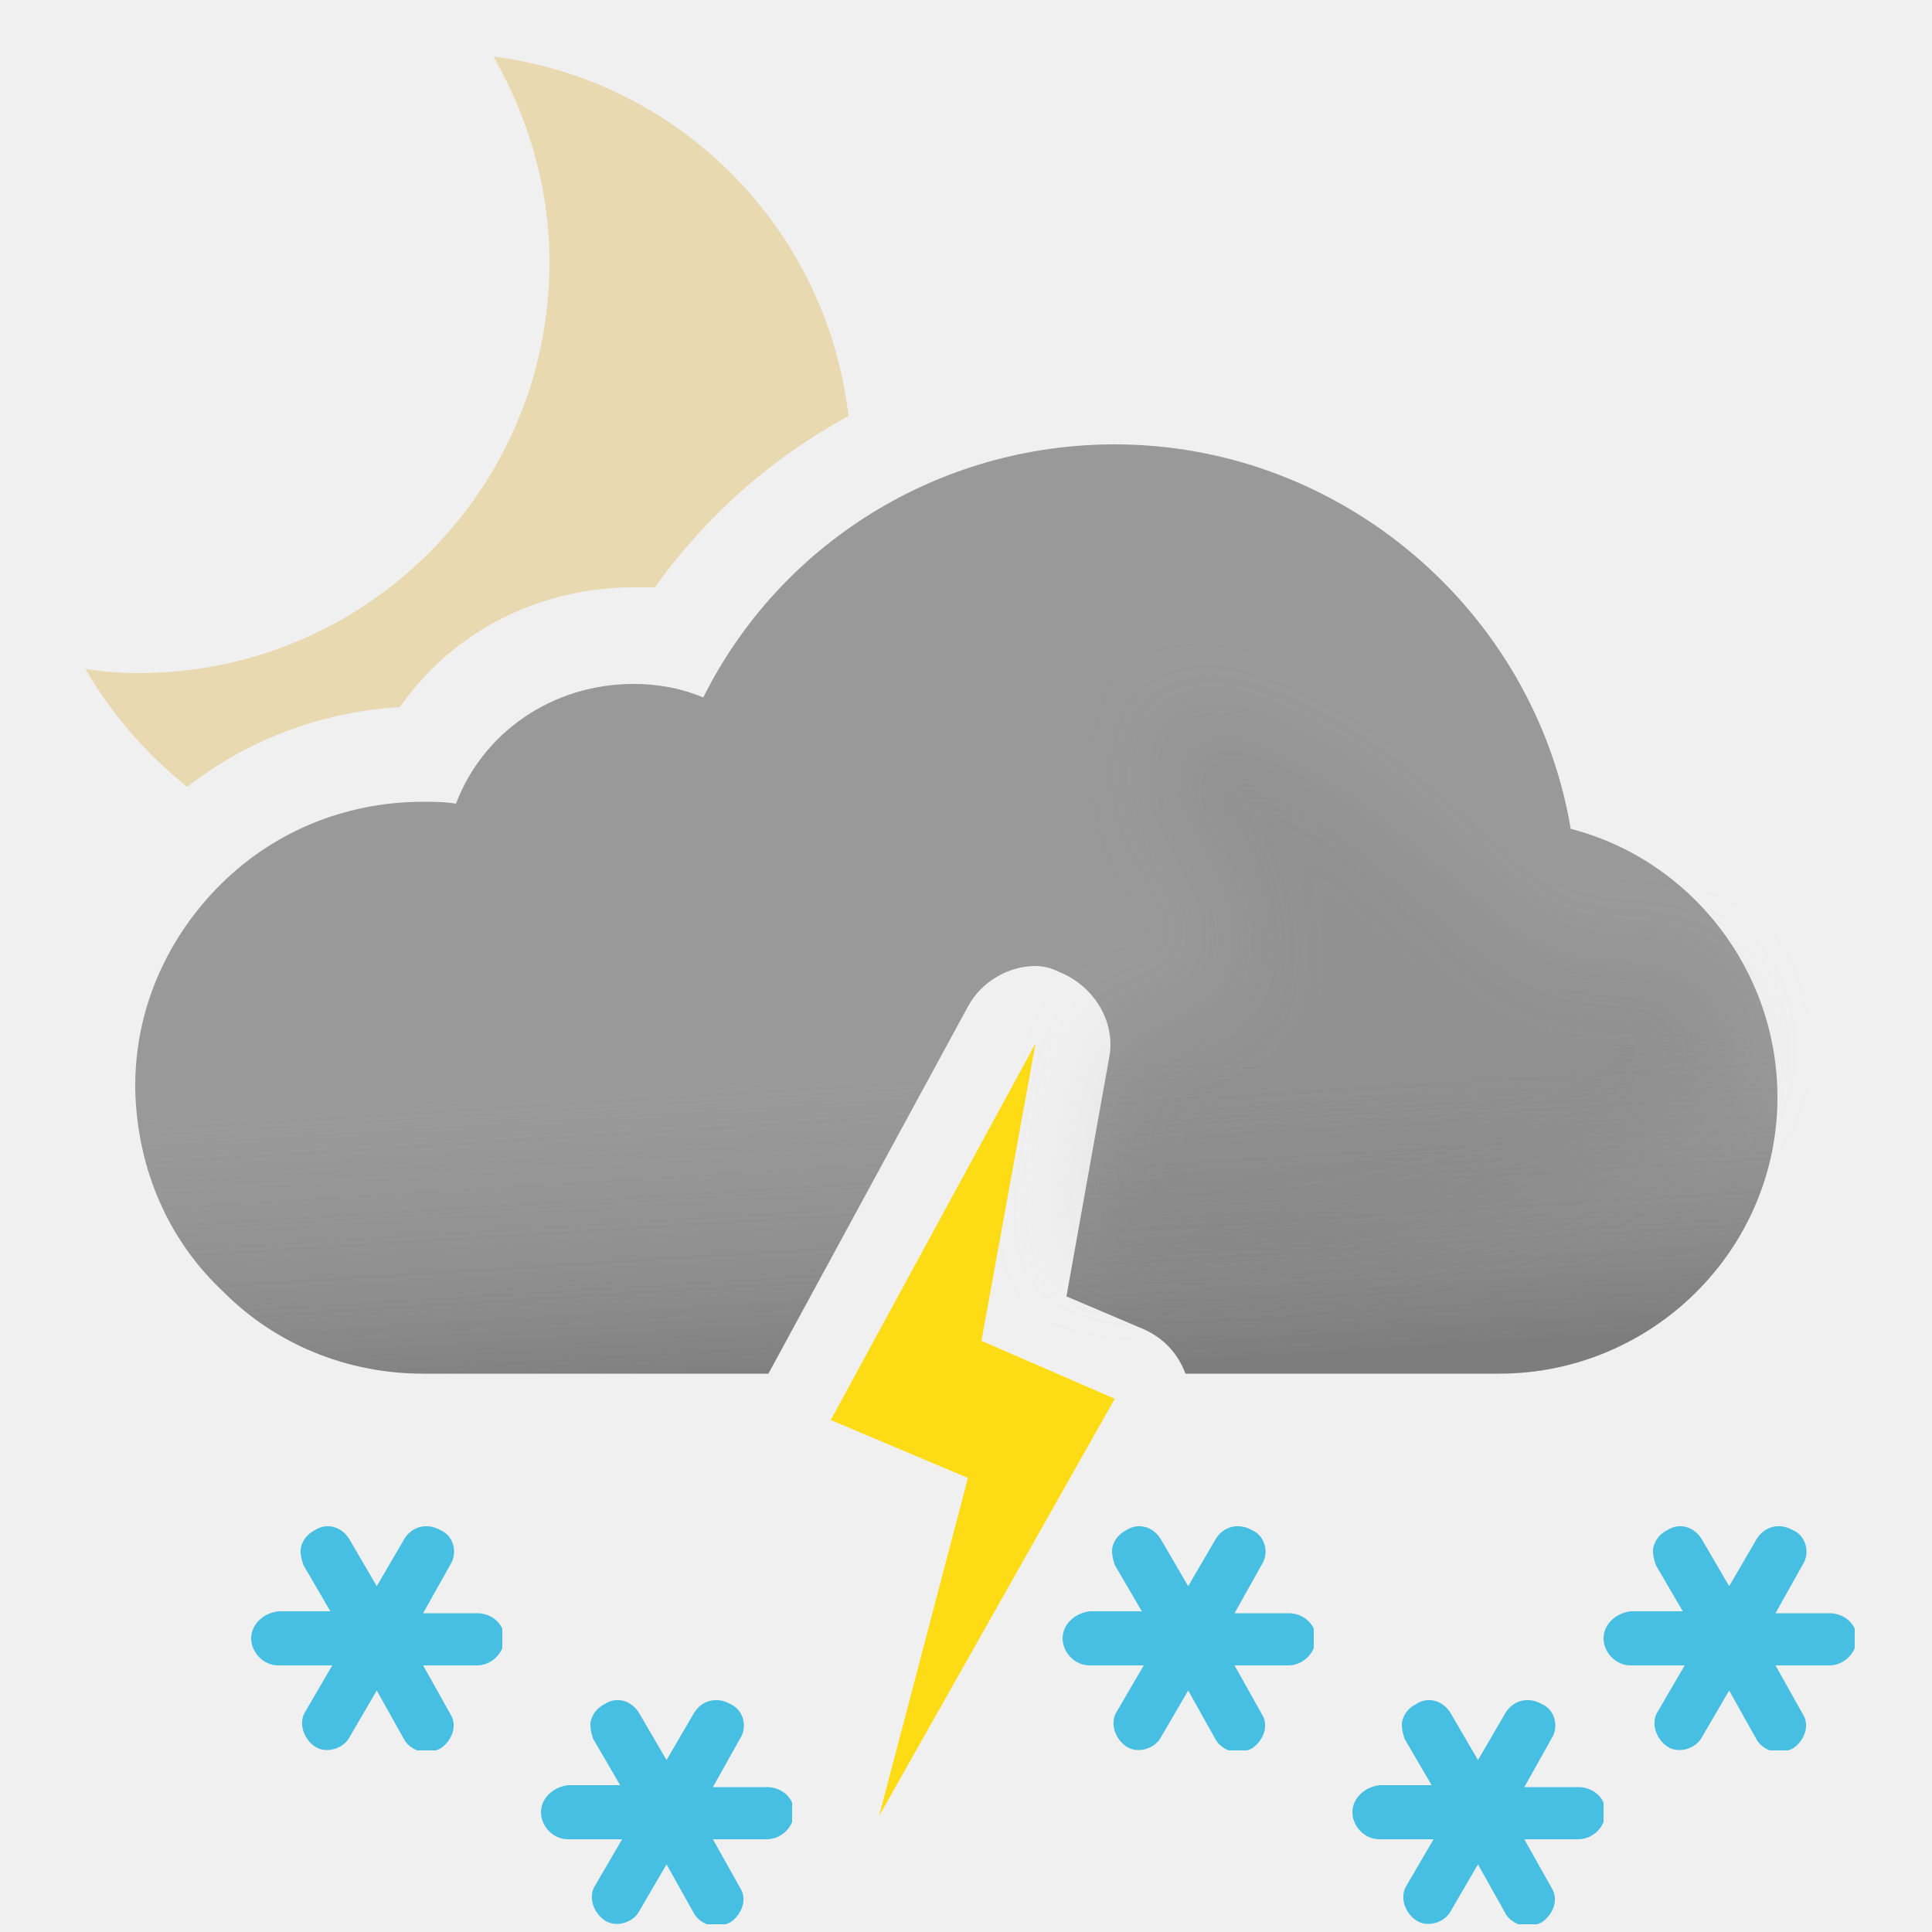
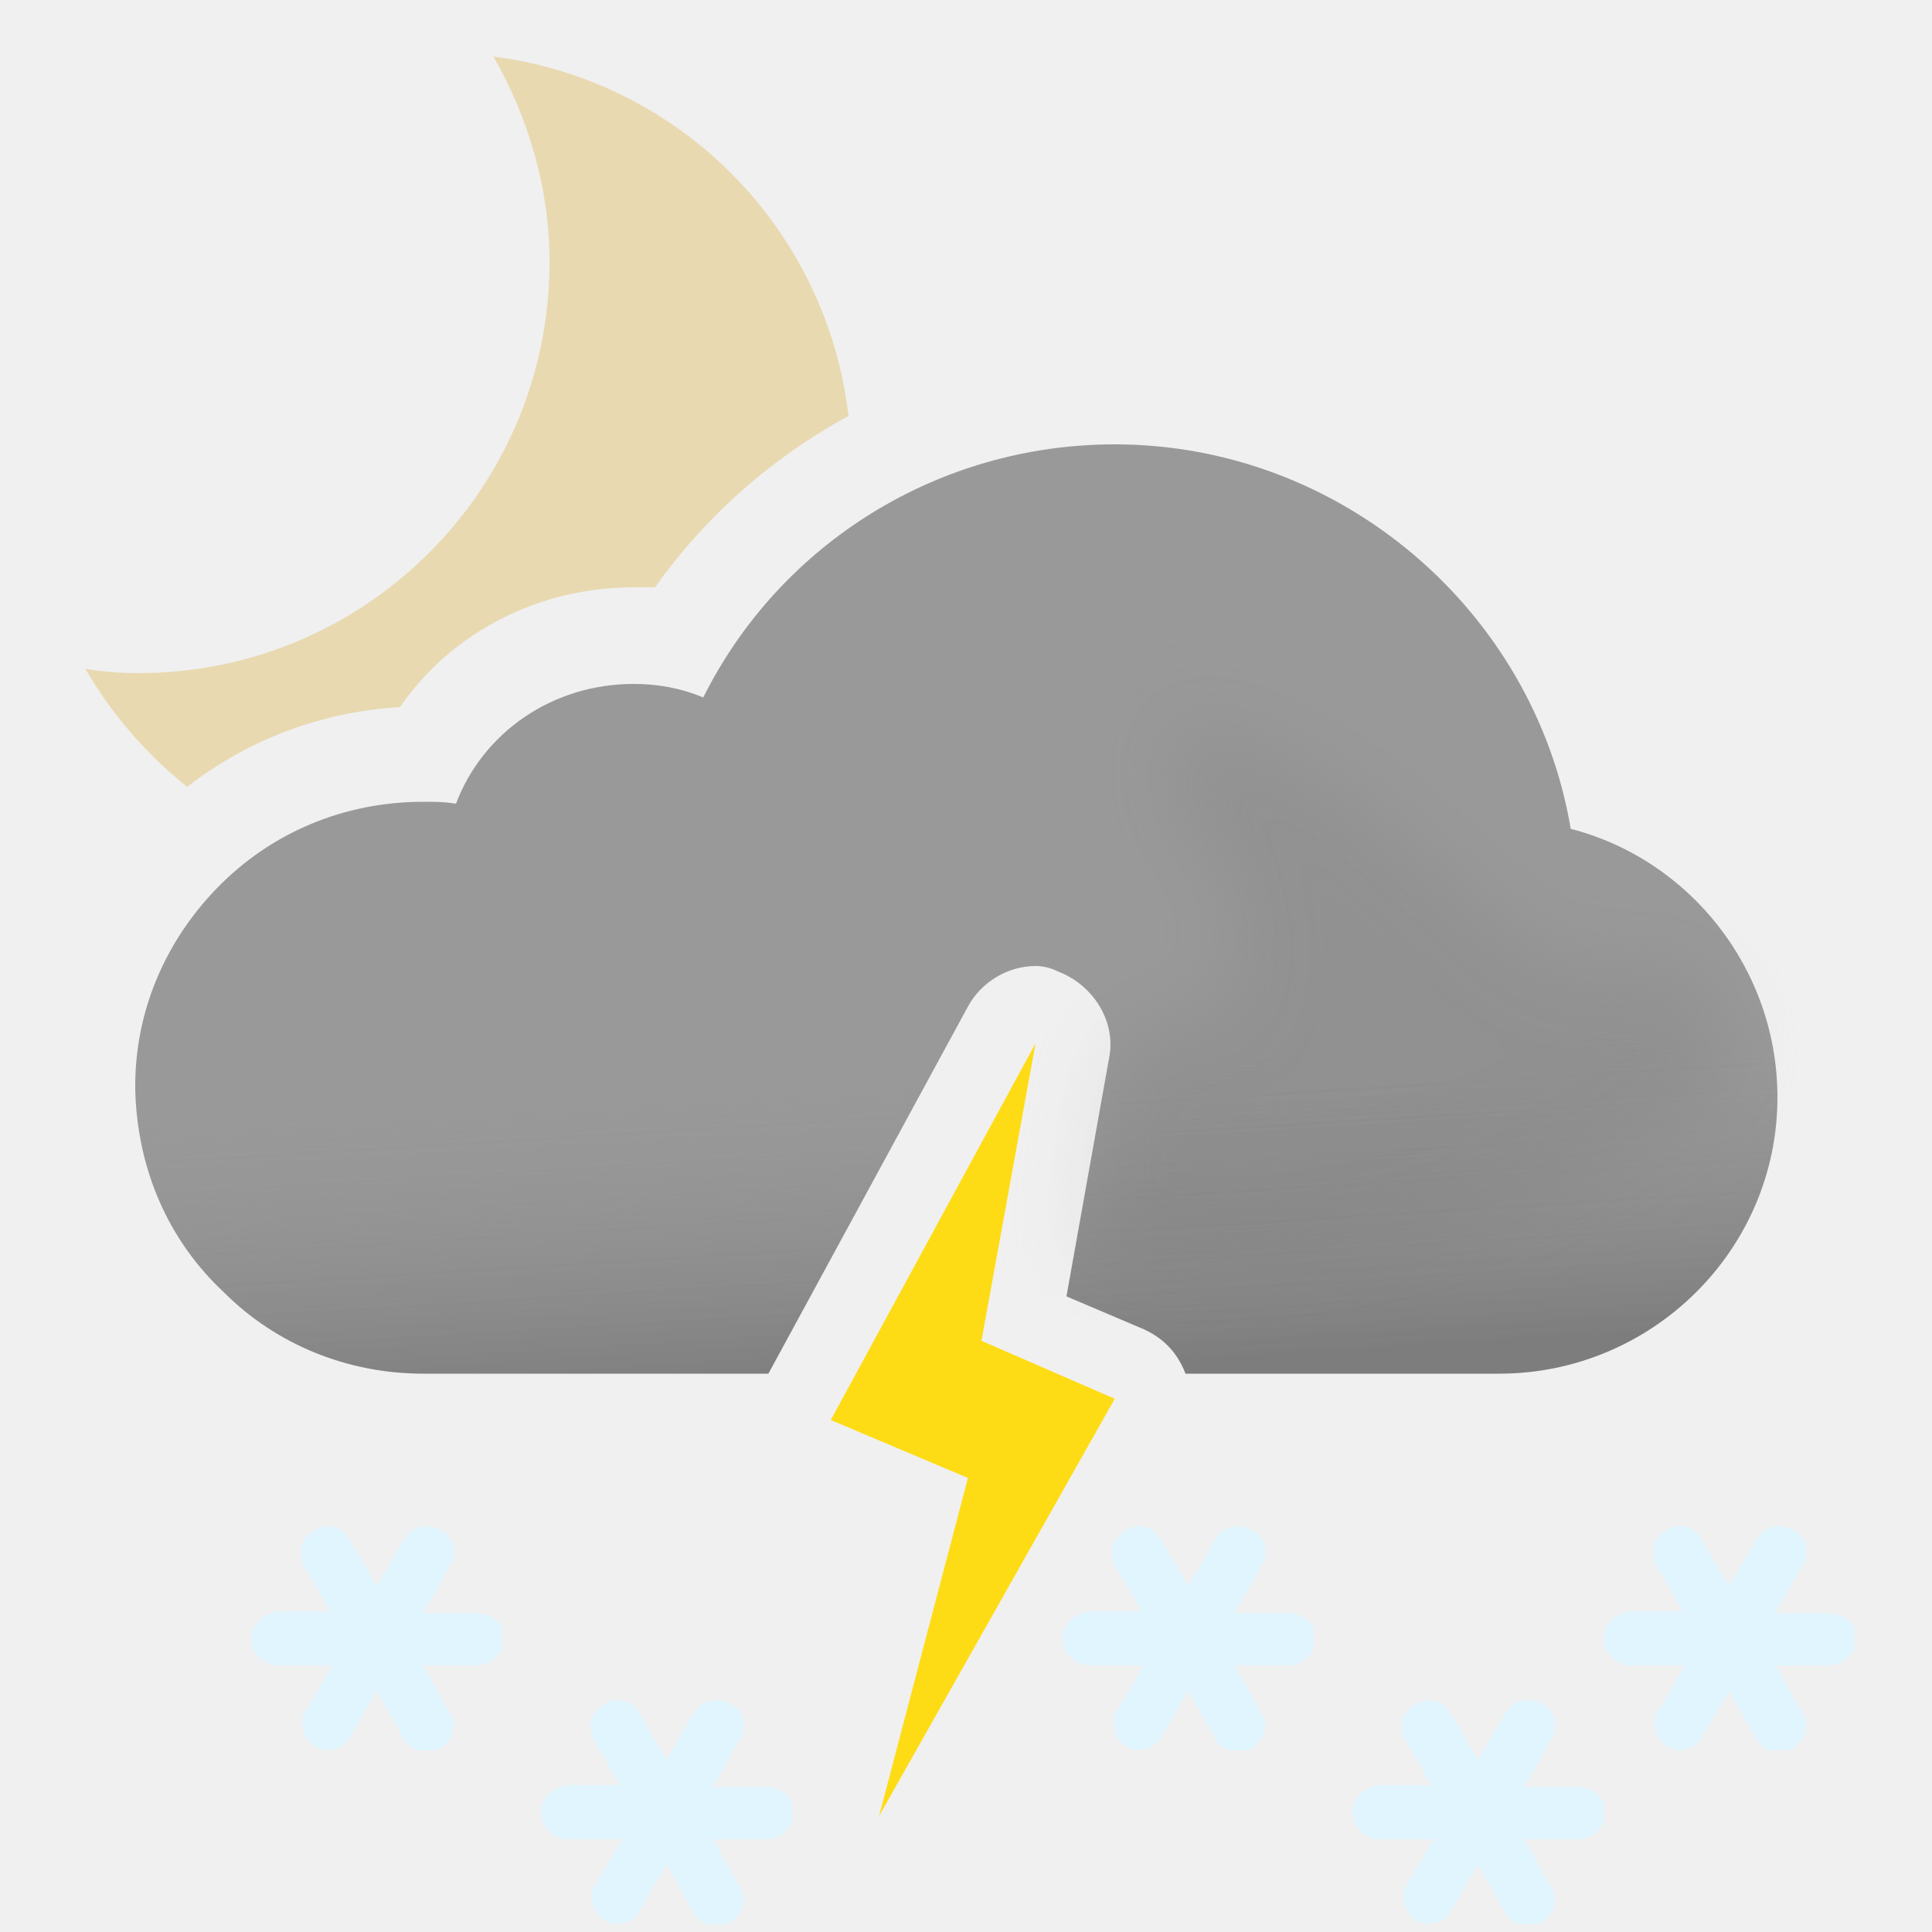
<svg xmlns="http://www.w3.org/2000/svg" width="100" height="100" fill="none" viewBox="0 0 100 100" version="1.1" id="svg75">
  <path fill="url(#29n__29n__paint0_linear_149_1433)" fill-rule="evenodd" d="M28.443 13.565c0-3.869-1.116-7.514-2.902-10.638 9.666 1.234 17.247 8.91 18.378 18.607A29.67 29.67 0 0033.9 30.4h-1.1c-4.9 0-9.4 2.3-12.1 6.2-4.058.243-7.853 1.673-11.01 4.128a21.853 21.853 0 01-5.275-6.111c.892.149 1.785.223 2.752.223 11.754 0 21.276-9.522 21.276-21.275z" clip-rule="evenodd" id="path2" style="fill:#e9d9b1;fill-opacity:1" />
  <path fill="#999" fill-rule="evenodd" d="M57.7 23c11.7 0 21.7 8.6 23.6 19.9C87.5 44.5 92 50.2 92 56.8c0 7.9-6.5 14.3-14.4 14.3H61.363c-.406-1.049-1.097-1.815-2.163-2.3l-4-1.7 2.2-12.3c.4-1.9-.8-3.8-2.6-4.5-.4-.2-.8-.3-1.2-.3-1.4 0-2.8.8-3.5 2.1l-10.328 19H21.9c-3.9 0-7.6-1.5-10.3-4.2-2.9-2.7-4.5-6.4-4.6-10.5v-.2c0-3.8 1.5-7.4 4.2-10.2 2.8-2.9 6.6-4.5 10.7-4.5.6 0 1.1 0 1.7.1 1.4-3.7 5-6.2 9.2-6.2 1.2 0 2.4.2 3.6.7 4-8 12.2-13.1 21.3-13.1z" clip-rule="evenodd" id="path4" />
  <path fill="url(#29n__29n__paint1_linear_149_1433)" fill-rule="evenodd" d="M57.7 23c11.7 0 21.7 8.6 23.6 19.9C87.5 44.5 92 50.2 92 56.8c0 7.9-6.5 14.3-14.4 14.3H61.363c-.406-1.049-1.097-1.815-2.163-2.3l-4-1.7 2.2-12.3c.4-1.9-.8-3.8-2.6-4.5-.4-.2-.8-.3-1.2-.3-1.4 0-2.8.8-3.5 2.1l-10.328 19H21.9c-3.9 0-7.6-1.5-10.3-4.2-2.9-2.7-4.5-6.4-4.6-10.5v-.2c0-3.8 1.5-7.4 4.2-10.2 2.8-2.9 6.6-4.5 10.7-4.5.6 0 1.1 0 1.7.1 1.4-3.7 5-6.2 9.2-6.2 1.2 0 2.4.2 3.6.7 4-8 12.2-13.1 21.3-13.1z" clip-rule="evenodd" style="mix-blend-mode:multiply" opacity=".6" id="path6" />
  <g style="mix-blend-mode:multiply" filter="url(#29n__29n__filter0_f_149_1433)" opacity=".3" id="g10">
    <path fill="url(#29n__29n__paint2_radial_149_1433)" fill-rule="evenodd" d="M44.073 63.187c-6.589.45-13.618.813-14.573.813-6.5 0-11 5.1-11 5.1h22.359l3.214-5.913zm12.412-3.27L57.4 54.8c.051-.243.076-.486.077-.727.648-.239 1.17-.47 1.17-.47s4.352-1.602 5.103-1.602c.75 0 .374-2.963.14-4.81l-.14-1.32c0-.362-.448-.885-1-1.53-.777-.908-1.762-2.057-2-3.34-.175-.94.026-2.082.172-2.91.091-.516.16-.91.104-1.058.112.053.922.327.922.327 1.948.66 5.03 1.74 7.802 3.64 1.658 1.138 3.941 3.314 3.941 3.314s1.645 1.272 2.059 1.687c1 1 4 4 6 4h5L89 51.59l.5 3.21c0 7.9-6.5 14.3-14.4 14.3H59.758a4.69 4.69 0 00-.558-.301l-4-1.7.926-5.178c.556-.355.562-1.108.359-2.004zm4.505-22.916c.014-.004.026.007.036.032 0 0-.05-.029-.036-.032z" clip-rule="evenodd" id="path8" />
  </g>
  <path fill="#FF9D00" fill-rule="evenodd" d="M50.8 69.4L53.6 54 43 73.5l7.1 3L45.5 94l12.2-21.6-6.9-3z" clip-rule="evenodd" id="path12" style="fill:#fedc15;fill-opacity:1" />
-   <g clip-path="url(#29n__29n__clip0_149_1433)" id="g16" style="fill:#47bfe2;fill-opacity:1">
-     <path fill="#00B8F1" d="M39.7 92.5h-2.8l1.4-2.5c.4-.6.2-1.5-.5-1.8-.7-.4-1.5-.2-1.9.5l-1.4 2.4-1.4-2.4c-.4-.7-1.2-.9-1.8-.5-.4.2-.6.5-.7.8-.1.3 0 .7.1 1l1.4 2.4h-2.7c-.8.1-1.4.7-1.4 1.4s.6 1.4 1.4 1.4h2.8l-1.4 2.4c-.2.3-.2.7-.1 1 .1.3.3.6.6.8.6.4 1.5.1 1.8-.5l1.4-2.4 1.4 2.5c.2.4.7.7 1.2.7.2 0 .5-.1.7-.2.6-.4.9-1.2.5-1.8l-1.4-2.5h2.8c.7 0 1.4-.6 1.4-1.4 0-.8-.7-1.3-1.4-1.3z" id="path14" style="fill:#47bfe2;fill-opacity:1" />
+   <g clip-path="url(#29n__29n__clip0_149_1433)" id="g16" style="fill:#e1f5fe;fill-opacity:1">
+     <path fill="#00B8F1" d="M39.7 92.5h-2.8l1.4-2.5c.4-.6.2-1.5-.5-1.8-.7-.4-1.5-.2-1.9.5l-1.4 2.4-1.4-2.4c-.4-.7-1.2-.9-1.8-.5-.4.2-.6.5-.7.8-.1.3 0 .7.1 1l1.4 2.4h-2.7c-.8.1-1.4.7-1.4 1.4s.6 1.4 1.4 1.4h2.8l-1.4 2.4c-.2.3-.2.7-.1 1 .1.3.3.6.6.8.6.4 1.5.1 1.8-.5l1.4-2.4 1.4 2.5c.2.4.7.7 1.2.7.2 0 .5-.1.7-.2.6-.4.9-1.2.5-1.8l-1.4-2.5h2.8c.7 0 1.4-.6 1.4-1.4 0-.8-.7-1.3-1.4-1.3z" id="path14" style="fill:#e1f5fe;fill-opacity:1" />
  </g>
-   <g clip-path="url(#29n__29n__clip1_149_1433)" id="g20" style="fill:#47bfe2;fill-opacity:1">
-     <path fill="#00B8F1" d="M81.7 92.5h-2.8l1.4-2.5c.4-.6.2-1.5-.5-1.8-.7-.4-1.5-.2-1.9.5l-1.4 2.4-1.4-2.4c-.4-.7-1.2-.9-1.8-.5-.4.2-.6.5-.7.8-.1.3 0 .7.1 1l1.4 2.4h-2.7c-.8.1-1.4.7-1.4 1.4s.6 1.4 1.4 1.4h2.8l-1.4 2.4c-.2.3-.2.7-.1 1 .1.3.3.6.6.8.6.4 1.5.1 1.8-.5l1.4-2.4 1.4 2.5c.2.4.7.7 1.2.7.2 0 .5-.1.7-.2.6-.4.9-1.2.5-1.8l-1.4-2.5h2.8c.7 0 1.4-.6 1.4-1.4 0-.8-.7-1.3-1.4-1.3z" id="path18" style="fill:#47bfe2;fill-opacity:1" />
+   <g clip-path="url(#29n__29n__clip1_149_1433)" id="g20" style="fill:#e1f5fe;fill-opacity:1">
+     <path fill="#00B8F1" d="M81.7 92.5h-2.8l1.4-2.5c.4-.6.2-1.5-.5-1.8-.7-.4-1.5-.2-1.9.5l-1.4 2.4-1.4-2.4c-.4-.7-1.2-.9-1.8-.5-.4.2-.6.5-.7.8-.1.3 0 .7.1 1l1.4 2.4h-2.7c-.8.1-1.4.7-1.4 1.4s.6 1.4 1.4 1.4h2.8l-1.4 2.4c-.2.3-.2.7-.1 1 .1.3.3.6.6.8.6.4 1.5.1 1.8-.5l1.4-2.4 1.4 2.5c.2.4.7.7 1.2.7.2 0 .5-.1.7-.2.6-.4.9-1.2.5-1.8l-1.4-2.5h2.8c.7 0 1.4-.6 1.4-1.4 0-.8-.7-1.3-1.4-1.3z" id="path18" style="fill:#e1f5fe;fill-opacity:1" />
  </g>
-   <g clip-path="url(#29n__29n__clip2_149_1433)" id="g24" style="fill:#47bfe2;fill-opacity:1">
-     <path fill="#00B8F1" d="M24.7 83.5h-2.8l1.4-2.5c.4-.6.2-1.5-.5-1.8-.7-.4-1.5-.2-1.9.5l-1.4 2.4-1.4-2.4c-.4-.7-1.2-.9-1.8-.5-.4.2-.6.5-.7.8-.1.3 0 .7.1 1l1.4 2.4h-2.7c-.8.1-1.4.7-1.4 1.4s.6 1.4 1.4 1.4h2.8l-1.4 2.4c-.2.3-.2.7-.1 1 .1.3.3.6.6.8.6.4 1.5.1 1.8-.5l1.4-2.4 1.4 2.5c.2.4.7.7 1.2.7.2 0 .5-.1.7-.2.6-.4.9-1.2.5-1.8l-1.4-2.5h2.8c.7 0 1.4-.6 1.4-1.4 0-.8-.7-1.3-1.4-1.3z" id="path22" style="fill:#47bfe2;fill-opacity:1" />
+   <g clip-path="url(#29n__29n__clip2_149_1433)" id="g24" style="fill:#e1f5fe;fill-opacity:1">
+     <path fill="#00B8F1" d="M24.7 83.5h-2.8l1.4-2.5c.4-.6.2-1.5-.5-1.8-.7-.4-1.5-.2-1.9.5l-1.4 2.4-1.4-2.4c-.4-.7-1.2-.9-1.8-.5-.4.2-.6.5-.7.8-.1.3 0 .7.1 1l1.4 2.4h-2.7c-.8.1-1.4.7-1.4 1.4s.6 1.4 1.4 1.4h2.8l-1.4 2.4c-.2.3-.2.7-.1 1 .1.3.3.6.6.8.6.4 1.5.1 1.8-.5l1.4-2.4 1.4 2.5c.2.4.7.7 1.2.7.2 0 .5-.1.7-.2.6-.4.9-1.2.5-1.8l-1.4-2.5h2.8c.7 0 1.4-.6 1.4-1.4 0-.8-.7-1.3-1.4-1.3z" id="path22" style="fill:#e1f5fe;fill-opacity:1" />
  </g>
-   <g clip-path="url(#29n__29n__clip3_149_1433)" id="g28" style="fill:#47bfe2;fill-opacity:1">
-     <path fill="#00B8F1" d="M94.7 83.5h-2.8l1.4-2.5c.4-.6.2-1.5-.5-1.8-.7-.4-1.5-.2-1.9.5l-1.4 2.4-1.4-2.4c-.4-.7-1.2-.9-1.8-.5-.4.2-.6.5-.7.8-.1.3 0 .7.1 1l1.4 2.4h-2.7c-.8.1-1.4.7-1.4 1.4s.6 1.4 1.4 1.4h2.8l-1.4 2.4c-.2.3-.2.7-.1 1 .1.3.3.6.6.8.6.4 1.5.1 1.8-.5l1.4-2.4 1.4 2.5c.2.4.7.7 1.2.7.2 0 .5-.1.7-.2.6-.4.9-1.2.5-1.8l-1.4-2.5h2.8c.7 0 1.4-.6 1.4-1.4 0-.8-.7-1.3-1.4-1.3z" id="path26" style="fill:#47bfe2;fill-opacity:1" />
+   <g clip-path="url(#29n__29n__clip3_149_1433)" id="g28" style="fill:#e1f5fe;fill-opacity:1">
+     <path fill="#00B8F1" d="M94.7 83.5h-2.8l1.4-2.5c.4-.6.2-1.5-.5-1.8-.7-.4-1.5-.2-1.9.5l-1.4 2.4-1.4-2.4c-.4-.7-1.2-.9-1.8-.5-.4.2-.6.5-.7.8-.1.3 0 .7.1 1l1.4 2.4h-2.7c-.8.1-1.4.7-1.4 1.4s.6 1.4 1.4 1.4h2.8l-1.4 2.4c-.2.3-.2.7-.1 1 .1.3.3.6.6.8.6.4 1.5.1 1.8-.5l1.4-2.4 1.4 2.5c.2.4.7.7 1.2.7.2 0 .5-.1.7-.2.6-.4.9-1.2.5-1.8l-1.4-2.5h2.8c.7 0 1.4-.6 1.4-1.4 0-.8-.7-1.3-1.4-1.3z" id="path26" style="fill:#e1f5fe;fill-opacity:1" />
  </g>
-   <g clip-path="url(#29n__29n__clip4_149_1433)" id="g32" style="fill:#47bfe2;fill-opacity:1">
-     <path fill="#00B8F1" d="M66.7 83.5h-2.8l1.4-2.5c.4-.6.2-1.5-.5-1.8-.7-.4-1.5-.2-1.9.5l-1.4 2.4-1.4-2.4c-.4-.7-1.2-.9-1.8-.5-.4.2-.6.5-.7.8-.1.3 0 .7.1 1l1.4 2.4h-2.7c-.8.1-1.4.7-1.4 1.4s.6 1.4 1.4 1.4h2.8l-1.4 2.4c-.2.3-.2.7-.1 1 .1.3.3.6.6.8.6.4 1.5.1 1.8-.5l1.4-2.4 1.4 2.5c.2.4.7.7 1.2.7.2 0 .5-.1.7-.2.6-.4.9-1.2.5-1.8l-1.4-2.5h2.8c.7 0 1.4-.6 1.4-1.4 0-.8-.7-1.3-1.4-1.3z" id="path30" style="fill:#47bfe2;fill-opacity:1" />
+   <g clip-path="url(#29n__29n__clip4_149_1433)" id="g32" style="fill:#e1f5fe;fill-opacity:1">
+     <path fill="#00B8F1" d="M66.7 83.5h-2.8l1.4-2.5c.4-.6.2-1.5-.5-1.8-.7-.4-1.5-.2-1.9.5l-1.4 2.4-1.4-2.4c-.4-.7-1.2-.9-1.8-.5-.4.2-.6.5-.7.8-.1.3 0 .7.1 1l1.4 2.4h-2.7c-.8.1-1.4.7-1.4 1.4s.6 1.4 1.4 1.4h2.8l-1.4 2.4c-.2.3-.2.7-.1 1 .1.3.3.6.6.8.6.4 1.5.1 1.8-.5l1.4-2.4 1.4 2.5c.2.4.7.7 1.2.7.2 0 .5-.1.7-.2.6-.4.9-1.2.5-1.8l-1.4-2.5h2.8c.7 0 1.4-.6 1.4-1.4 0-.8-.7-1.3-1.4-1.3z" id="path30" style="fill:#e1f5fe;fill-opacity:1" />
  </g>
  <defs id="defs73">
    <clipPath id="29n__29n__clip0_149_1433">
      <path fill="#fff" d="M0 0h13v11.6H0z" transform="translate(28 88)" id="path34" />
    </clipPath>
    <clipPath id="29n__29n__clip1_149_1433">
      <path fill="#fff" d="M0 0h13v11.6H0z" transform="translate(70 88)" id="path37" />
    </clipPath>
    <clipPath id="29n__29n__clip2_149_1433">
      <path fill="#fff" d="M0 0h13v11.6H0z" transform="translate(13 79)" id="path40" />
    </clipPath>
    <clipPath id="29n__29n__clip3_149_1433">
      <path fill="#fff" d="M0 0h13v11.6H0z" transform="translate(83 79)" id="path43" />
    </clipPath>
    <clipPath id="29n__29n__clip4_149_1433">
      <path fill="#fff" d="M0 0h13v11.6H0z" transform="translate(55 79)" id="path46" />
    </clipPath>
    <linearGradient id="29n__29n__paint0_linear_149_1433" x1="12.914" x2="40.256" y1="43.464" y2="10.878" gradientUnits="userSpaceOnUse">
      <stop stop-color="#686E73" id="stop49" offset="0" style="stop-color:#e9d9b1;stop-opacity:1;" />
      <stop offset=".989" stop-color="#6A7075" id="stop51" />
    </linearGradient>
    <linearGradient id="29n__29n__paint1_linear_149_1433" x1="47.5" x2="49.5" y1="38.5" y2="71.1" gradientUnits="userSpaceOnUse">
      <stop offset=".484" stop-color="#fff" stop-opacity="0" id="stop54" />
      <stop offset="1" stop-color="#B3B2B2" id="stop56" />
    </linearGradient>
    <radialGradient id="29n__29n__paint2_radial_149_1433" cx="0" cy="0" r="1" gradientTransform="matrix(6 22.50004 -32.59285 8.69142 68 41)" gradientUnits="userSpaceOnUse">
      <stop stop-color="#D5D5D5" id="stop59" />
      <stop offset="1" stop-color="#D0D0D0" id="stop61" />
      <stop offset="1" stop-color="#9B9B9B" stop-opacity="0" id="stop63" />
    </radialGradient>
    <filter id="29n__29n__filter0_f_149_1433" width="79" height="40.101" x="14.5" y="33" color-interpolation-filters="sRGB" filterUnits="userSpaceOnUse">
      <feFlood flood-opacity="0" result="BackgroundImageFix" id="feFlood66" />
      <feBlend in="SourceGraphic" in2="BackgroundImageFix" result="shape" id="feBlend68" />
      <feGaussianBlur result="effect1_foregroundBlur_149_1433" stdDeviation="2" id="feGaussianBlur70" />
    </filter>
  </defs>
</svg>
